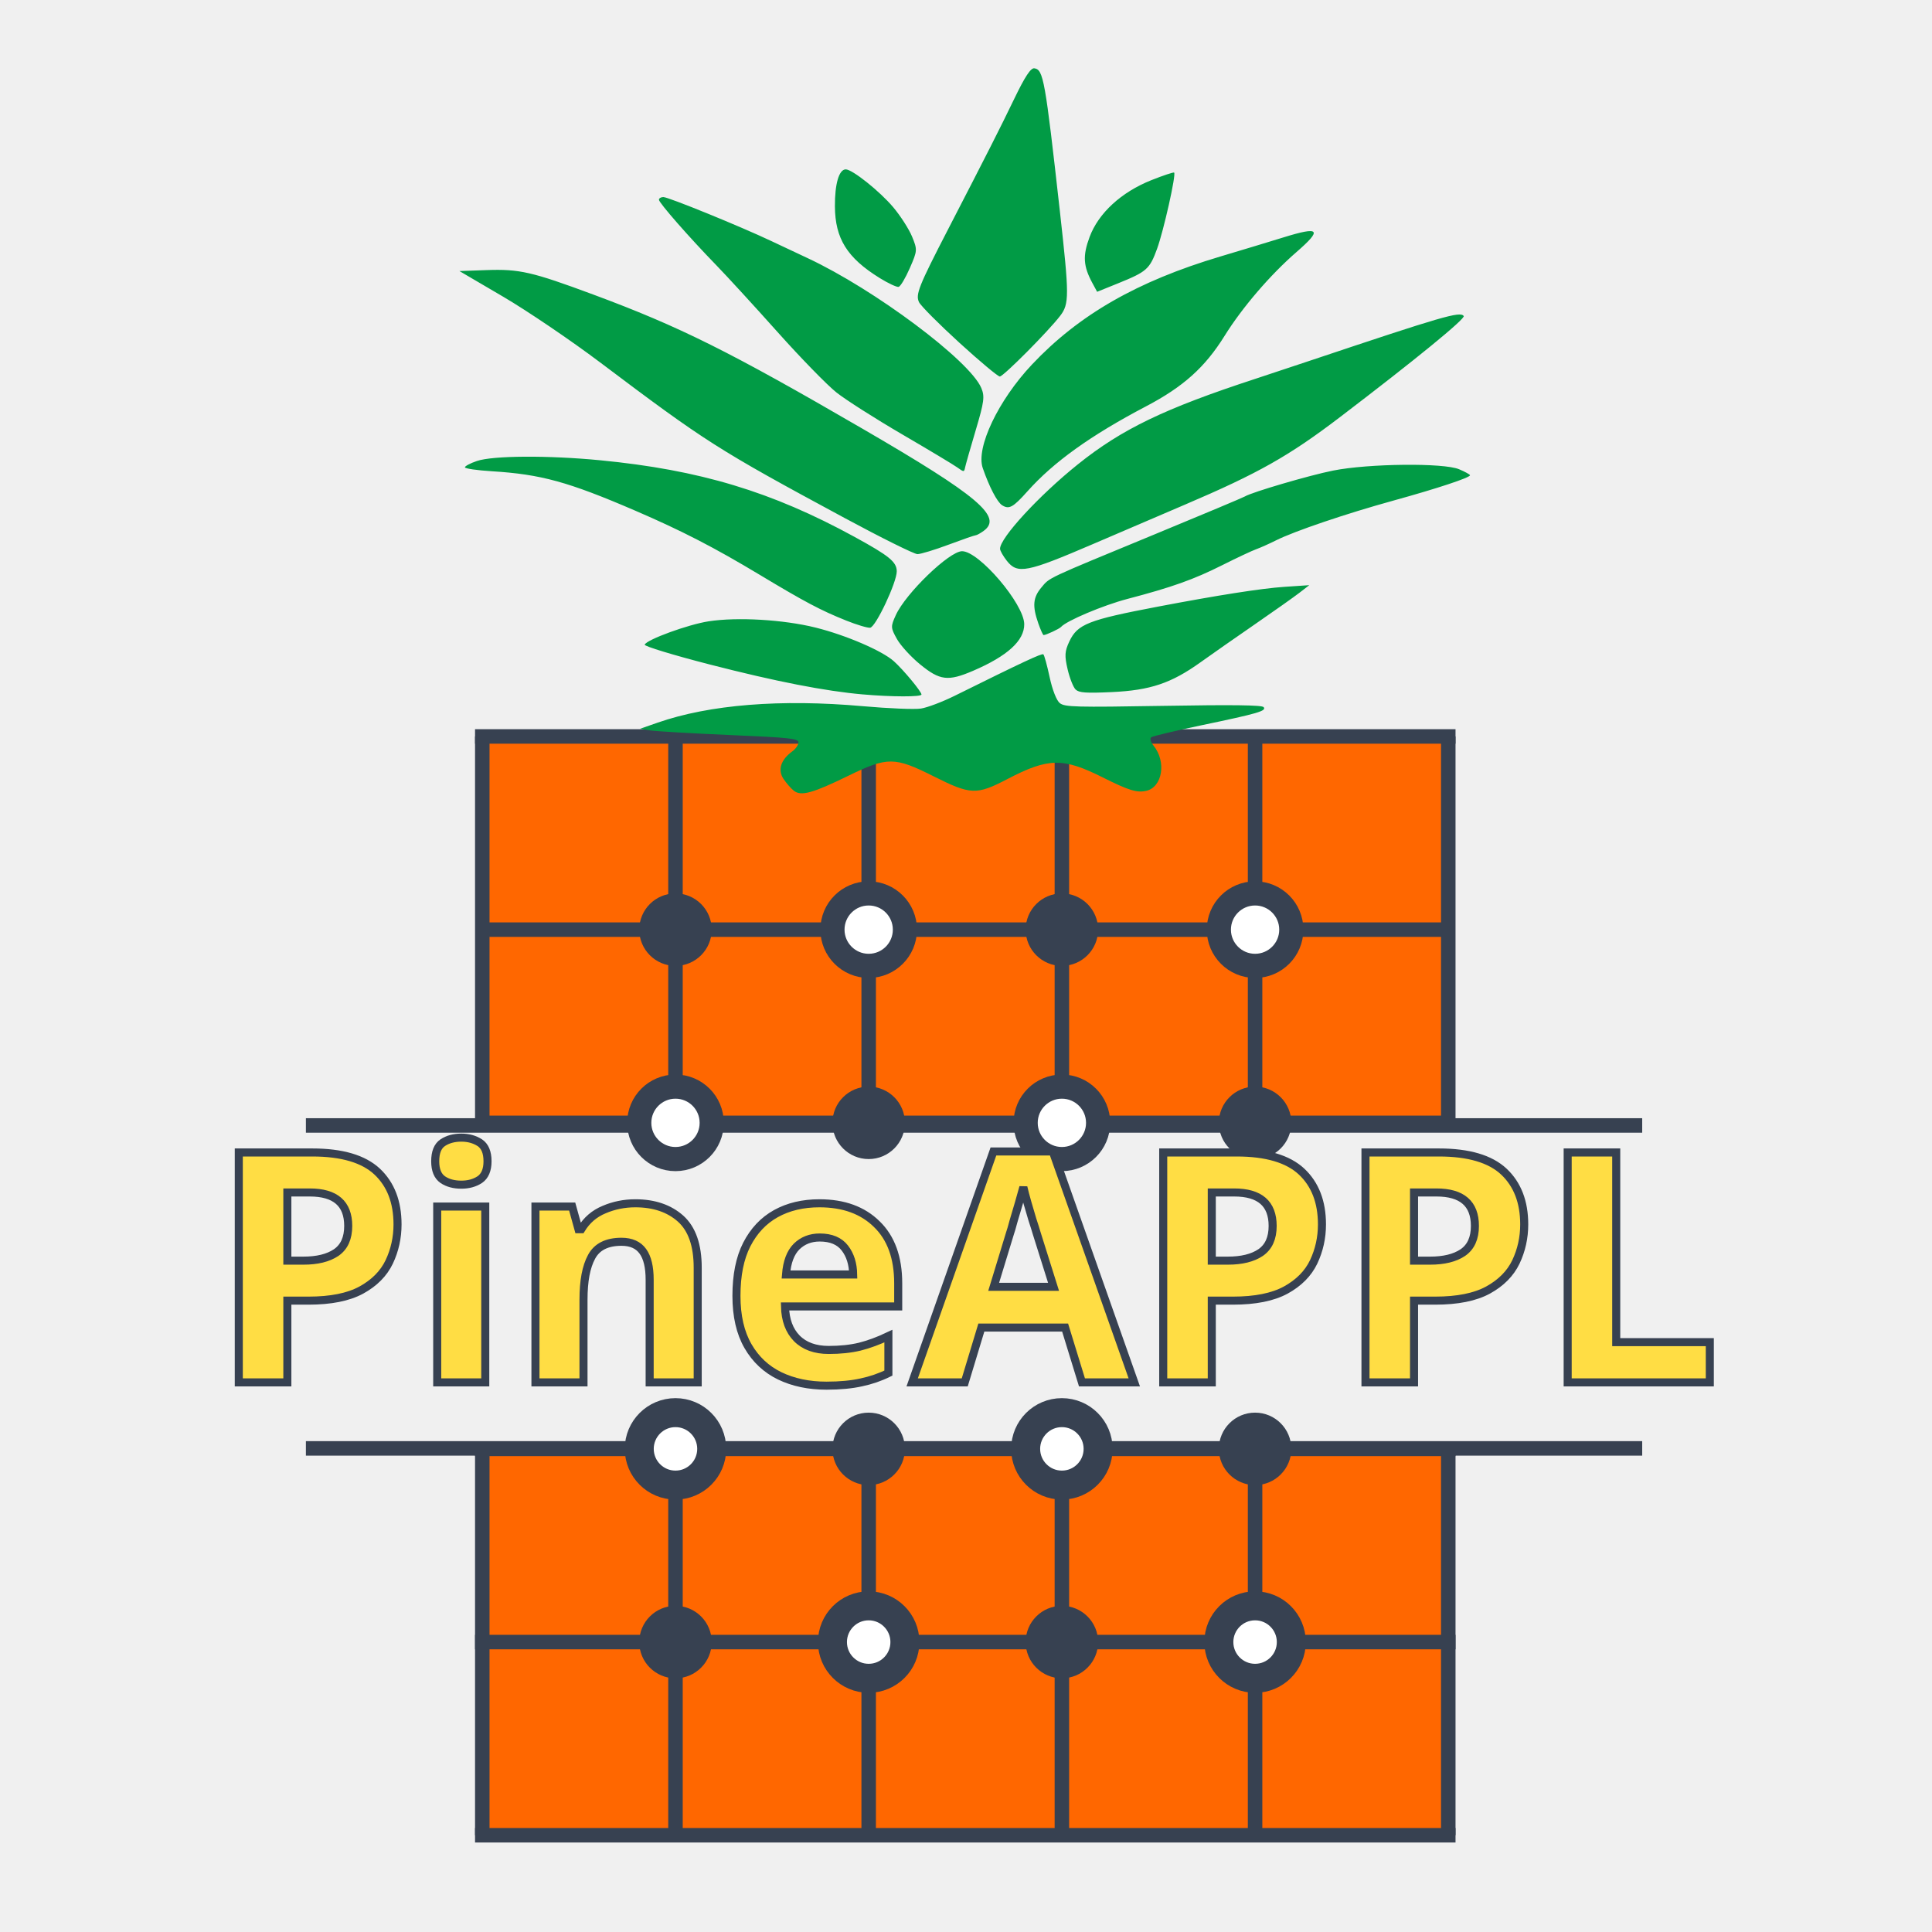
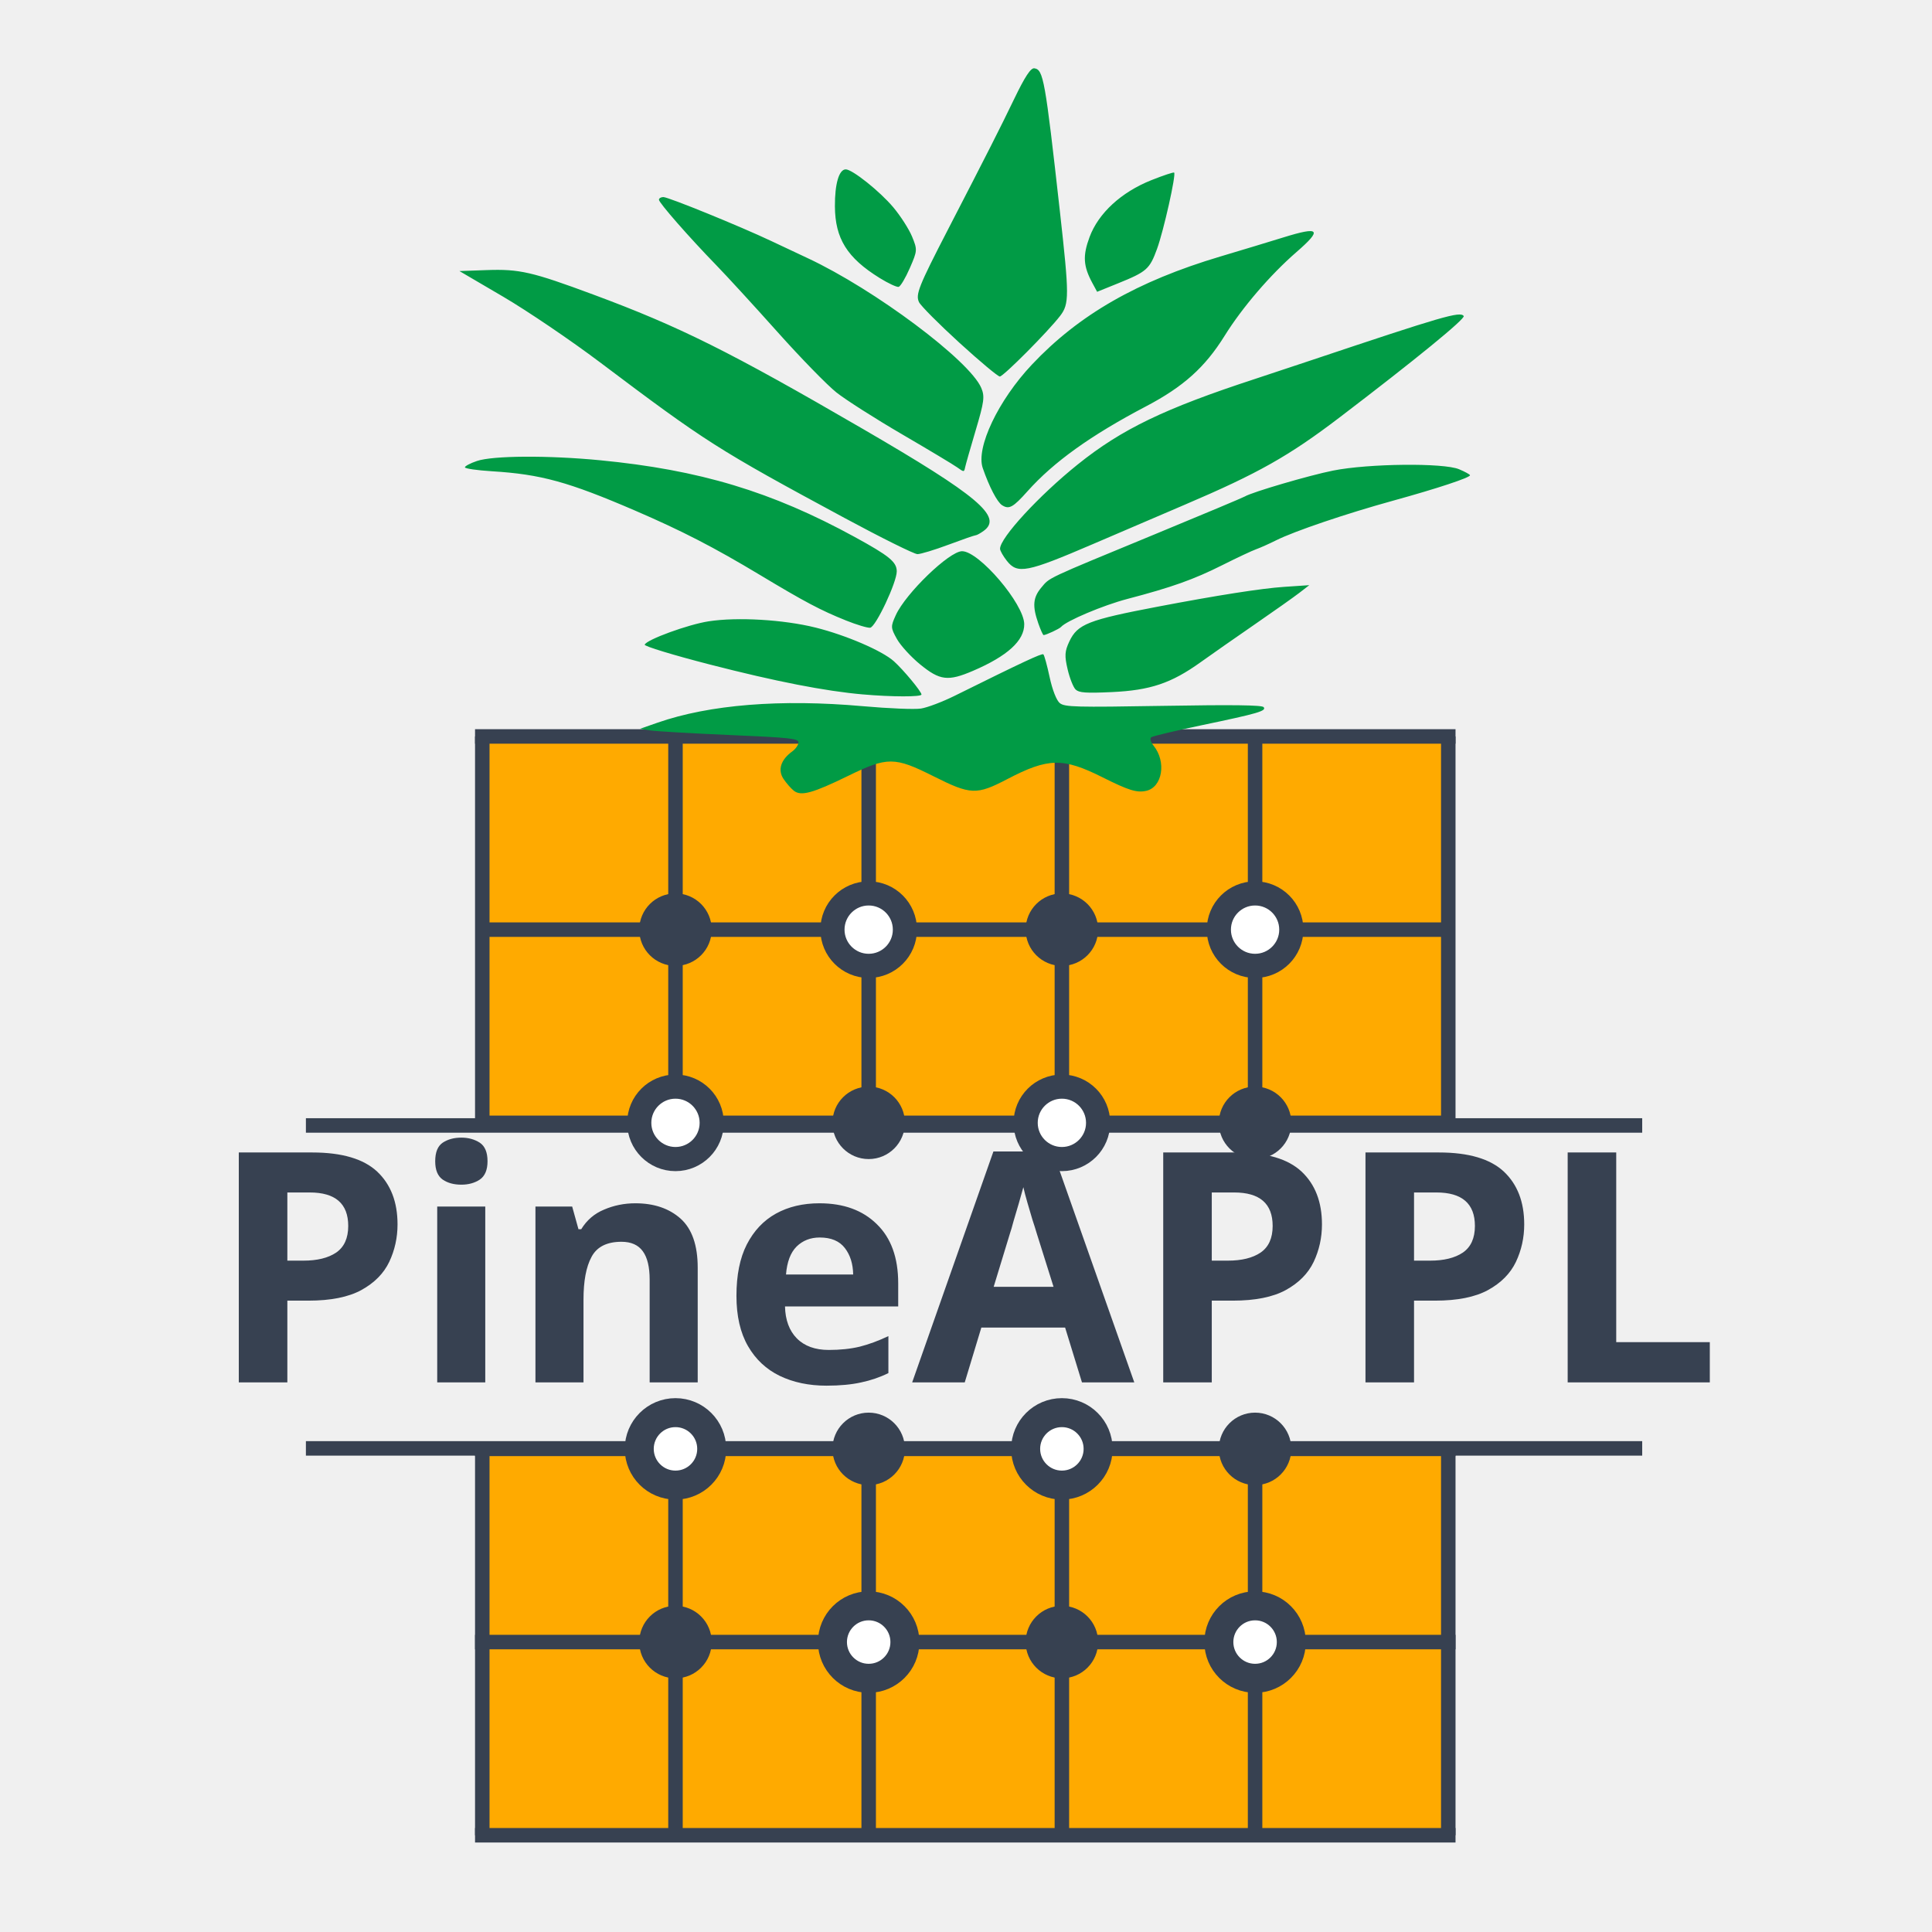
<svg xmlns="http://www.w3.org/2000/svg" width="120" height="120" version="1.1" id="svg1">
  <defs id="defs1">
    <linearGradient id="swatch4">
      <stop style="stop-color:#3b82f6;stop-opacity:1;" offset="0" id="stop4" />
    </linearGradient>
    <pattern patternUnits="userSpaceOnUse" height="8" width="8" y="0" x="0" id="gridPattern">
      <path id="svg_1" stroke-width="0.5" stroke="#e0e7ff" fill="none" d="m8,0l-8,0l0,8" />
    </pattern>
  </defs>
-   <rect x="30" y="45.625" width="60" height="24" fill="#ff6700" id="top_grid_bg" />
+   <rect x="30" y="45.625" width="60" height="24" fill="#ffaa00" id="top_grid_bg" />
  <g id="top_grid" stroke="#374151" stroke-width="0.6" fill="none" transform="matrix(1.5,0,0,1.5,-24.04458,-1.133521)">
    <line x1="35.7" y1="31.25" x2="76.3" y2="31.25" id="line1" />
    <line x1="36" y1="39.25" x2="76" y2="39.25" id="line2" />
    <line x1="36" y1="47.25" x2="76" y2="47.25" id="line3" />
    <line x1="36" y1="31.25" x2="36" y2="47.25" id="line4" />
    <line x1="44" y1="31.25" x2="44" y2="47.25" id="line5" />
    <line x1="52" y1="31.25" x2="52" y2="47.25" id="line6" />
    <line x1="60" y1="31.25" x2="60" y2="47.25" id="line7" />
    <line x1="68" y1="31.25" x2="68" y2="47.25" id="line8" />
    <line x1="76" y1="31.25" x2="76" y2="47.25" id="line9" />
  </g>
  <rect style="fill:#374151;fill-opacity:1;stroke-width:1.5" id="rect4" width="83" height="0.9" x="19" y="69.454" />
  <g id="top_grid_points_1">
    
    
    
    
    
    
  </g>
  <g id="top_grid_points_2" transform="matrix(1.5,0,0,1.5,-24.04458,-1.133521)">
    <circle cx="44" cy="39.25" r="1.5" fill="#374151" id="circle8" />
    <circle cx="52" cy="39.25" r="1.5" fill="#ffffff" stroke="#374151" stroke-width="1" id="circle9" />
    <circle cx="60" cy="39.25" r="1.5" fill="#374151" id="circle10" />
    <circle cx="68" cy="39.25" r="1.5" fill="#ffffff" stroke="#374151" stroke-width="1" id="circle11" />
  </g>
  <g id="top_grid_points_3" transform="matrix(1.5,0,0,1.5,-24.04458,-1.133521)">
    <circle cx="44" cy="47.25" r="1.5" fill="#ffffff" stroke="#374151" stroke-width="1" id="circle13" />
    <circle cx="52" cy="47.25" r="1.5" fill="#374151" id="circle14" />
    <circle cx="60" cy="47.25" r="1.5" fill="#ffffff" stroke="#374151" stroke-width="1" id="circle15" />
    <circle cx="68" cy="47.25" r="1.5" fill="#374151" id="circle16" />
  </g>
-   <text id="svg_21" fill="#FFDD44" stroke="#374151" font-weight="bold" font-size="20px" font-family="'Klavika'" text-anchor="middle" y="85.866" x="59.955" style="stroke-width:0.5">PineAPPL</text>
-   <rect x="30" y="90.125" width="60" height="24" fill="#ff6700" id="bottom_grid_bg" />
+   <text id="svg_21" fill="#374151" font-weight="bold" font-size="20px" font-family="'Klavika'" text-anchor="middle" y="85.866" x="59.955" style="stroke-width:1.5">PineAPPL</text>
+   <rect x="30" y="90.125" width="60" height="24" fill="#ffaa00" id="bottom_grid_bg" />
  <g id="bottom_grid" stroke="#374151" stroke-width="0.6" fill="none" transform="matrix(1.5,0,0,1.5,-24.04458,-1.133521)">
    <line x1="35.7" y1="60.75" x2="76.3" y2="60.75" id="line13" />
    <line x1="35.7" y1="68.75" x2="76.3" y2="68.75" id="line14" />
    <line x1="35.7" y1="76.75" x2="76.3" y2="76.75" id="line15" />
    <line x1="36" y1="60.75" x2="36" y2="76.75" id="line16" />
    <line x1="44" y1="60.75" x2="44" y2="76.75" id="line17" />
    <line x1="52" y1="60.75" x2="52" y2="76.75" id="line18" />
    <line x1="60" y1="60.75" x2="60" y2="76.75" id="line19" />
    <line x1="68" y1="60.75" x2="68" y2="76.75" id="line20" />
    <line x1="76" y1="60.75" x2="76" y2="76.75" id="line21" />
  </g>
  <rect style="fill:#374151;fill-opacity:1;stroke-width:1.5" id="rect4-8" width="83" height="0.9" x="19" y="89.512" />
  <g id="bottom_grid_points" transform="matrix(1.5,0,0,1.5,-24.04458,-1.133521)">
    <circle cx="44" cy="60.75" r="1.5" fill="#ffffff" stroke="#374151" stroke-width="1.2" id="circle20" />
    <circle cx="52" cy="60.75" r="1.5" fill="#374151" id="circle21" />
    <circle cx="60" cy="60.75" r="1.5" fill="#ffffff" stroke="#374151" stroke-width="1.2" id="circle22" />
    <circle cx="68" cy="60.75" r="1.5" fill="#374151" id="circle23" />
    <circle cx="44" cy="68.75" r="1.5" fill="#374151" id="circle25" />
    <circle cx="52" cy="68.75" r="1.5" fill="#ffffff" stroke="#374151" stroke-width="1.2" id="circle26" />
    <circle cx="60" cy="68.75" r="1.5" fill="#374151" id="circle27" />
    <circle cx="68" cy="68.75" r="1.5" fill="#ffffff" stroke="#374151" stroke-width="1.2" id="circle28" />
  </g>
  <path style="fill:#019b45;fill-opacity:1;stroke-width:0.184" d="m 49.312,49.118 c -0.175,-0.136 -0.466,-0.468 -0.647,-0.738 -0.371,-0.555 -0.171,-1.189 0.54,-1.706 0.216,-0.157 0.391,-0.41 0.39,-0.561 -0.003,-0.242 -0.519,-0.298 -4.277,-0.46 -2.35,-0.101 -4.565,-0.23 -4.922,-0.285 l -0.648,-0.1 1.093,-0.381 c 3.228,-1.124 7.649,-1.479 12.757,-1.024 1.59,0.142 3.213,0.208 3.607,0.146 0.394,-0.061 1.331,-0.416 2.081,-0.787 4.276,-2.118 5.423,-2.654 5.518,-2.58 0.058,0.045 0.234,0.685 0.392,1.423 0.168,0.786 0.431,1.453 0.634,1.61 0.312,0.242 0.977,0.259 6.43,0.167 4.32,-0.073 6.124,-0.05 6.227,0.079 0.189,0.238 -0.326,0.388 -3.875,1.13 -1.615,0.338 -3.014,0.672 -3.109,0.742 -0.095,0.071 -0.032,0.301 0.141,0.513 0.821,1.002 0.559,2.598 -0.462,2.817 -0.579,0.124 -1.085,-0.033 -2.689,-0.837 -2.469,-1.237 -3.387,-1.221 -5.924,0.104 -1.912,0.998 -2.275,0.985 -4.568,-0.166 -2.442,-1.226 -2.874,-1.229 -5.326,-0.031 -2.193,1.072 -2.917,1.271 -3.363,0.925 z m 4.294,-5.985 c -2.36,-0.207 -5.412,-0.803 -9.513,-1.858 -2.262,-0.582 -4.084,-1.137 -4.05,-1.233 0.11,-0.31 2.694,-1.254 3.973,-1.451 1.785,-0.275 4.646,-0.107 6.641,0.389 1.886,0.47 4.135,1.437 4.865,2.093 0.592,0.532 1.711,1.88 1.713,2.065 0.002,0.154 -1.845,0.151 -3.629,-0.006 z m 13.206,-0.302 c -0.145,-0.135 -0.369,-0.7 -0.499,-1.254 -0.199,-0.849 -0.182,-1.123 0.105,-1.733 0.507,-1.078 1.169,-1.339 5.482,-2.161 3.724,-0.71 6.456,-1.138 7.863,-1.232 l 1.559,-0.105 -0.617,0.476 c -0.339,0.262 -1.588,1.145 -2.775,1.963 -1.187,0.818 -2.701,1.876 -3.364,2.351 -1.818,1.303 -3.125,1.742 -5.516,1.851 -1.594,0.073 -2.025,0.043 -2.237,-0.156 z m -9.661,-1.564 c -0.571,-0.467 -1.221,-1.179 -1.444,-1.582 -0.388,-0.698 -0.391,-0.767 -0.067,-1.479 0.617,-1.354 3.321,-3.964 4.113,-3.969 1.054,-0.007 3.85,3.27 3.864,4.529 0.011,1.023 -1.043,1.983 -3.181,2.9 -1.553,0.666 -2.059,0.604 -3.284,-0.399 z m 7.337,-2.558 c -0.374,-1.069 -0.328,-1.597 0.192,-2.216 0.538,-0.64 0.197,-0.479 7.067,-3.316 2.952,-1.219 5.461,-2.272 5.574,-2.341 0.438,-0.267 4.001,-1.312 5.478,-1.607 2.199,-0.439 6.868,-0.489 7.828,-0.083 0.372,0.157 0.678,0.325 0.678,0.373 0.002,0.148 -2.049,0.826 -4.753,1.572 -2.951,0.814 -6.145,1.897 -7.294,2.471 -0.431,0.216 -0.988,0.464 -1.238,0.553 -0.25,0.088 -1.197,0.533 -2.105,0.989 -1.777,0.892 -3.127,1.372 -5.887,2.096 -1.508,0.395 -3.8,1.363 -4.129,1.744 -0.1,0.115 -0.929,0.501 -1.079,0.502 -0.041,7.26e-4 -0.191,-0.332 -0.333,-0.738 z M 52.524,38.53 c -1.546,-0.62 -2.539,-1.146 -5.324,-2.82 -2.854,-1.716 -4.856,-2.747 -7.754,-3.996 -4.156,-1.79 -5.849,-2.255 -8.891,-2.443 -0.922,-0.057 -1.678,-0.167 -1.679,-0.244 -8.31e-4,-0.077 0.335,-0.255 0.747,-0.394 0.994,-0.337 4.421,-0.357 7.644,-0.046 6.185,0.597 10.67,1.947 15.818,4.764 2.153,1.178 2.61,1.551 2.614,2.134 0.005,0.679 -1.3,3.452 -1.65,3.504 -0.154,0.023 -0.84,-0.183 -1.525,-0.458 z m 10.011,-3.699 c -0.229,-0.291 -0.418,-0.626 -0.42,-0.743 -0.01,-0.673 2.425,-3.316 4.832,-5.246 2.732,-2.191 5.377,-3.465 11.021,-5.311 0.625,-0.204 2.206,-0.73 3.513,-1.167 8.153,-2.73 9.198,-3.034 9.433,-2.739 0.127,0.159 -2.973,2.693 -7.699,6.294 -3.155,2.405 -5.075,3.487 -9.621,5.427 -1.135,0.484 -3.7,1.584 -5.699,2.443 -4.129,1.774 -4.697,1.885 -5.361,1.041 z M 52.449,32.168 C 44.554,27.911 43.838,27.454 37.261,22.5 35.453,21.138 32.75,19.307 31.255,18.43 l -2.719,-1.594 1.681,-0.06 c 2.047,-0.073 2.819,0.104 6.629,1.518 5.37,1.992 8.465,3.535 16.748,8.347 7.156,4.157 8.701,5.461 7.506,6.331 -0.207,0.151 -0.432,0.274 -0.5,0.275 -0.068,5.47e-4 -0.828,0.264 -1.689,0.586 -0.861,0.322 -1.728,0.585 -1.927,0.585 -0.199,2.73e-4 -2.24,-1.012 -4.535,-2.25 z m 9.792,-0.788 c -0.305,-0.195 -0.798,-1.142 -1.201,-2.308 -0.436,-1.263 0.961,-4.204 3.05,-6.422 2.924,-3.104 6.547,-5.182 11.719,-6.722 1.307,-0.389 3.068,-0.922 3.912,-1.184 2.252,-0.699 2.429,-0.497 0.803,0.914 -1.625,1.41 -3.364,3.438 -4.462,5.201 -1.22,1.961 -2.561,3.163 -4.892,4.386 -3.419,1.795 -5.731,3.452 -7.352,5.27 -0.897,1.006 -1.144,1.141 -1.579,0.864 z m -2.775,-2.343 c -0.23,-0.166 -1.78,-1.096 -3.445,-2.067 -1.665,-0.971 -3.497,-2.14 -4.073,-2.597 -0.576,-0.458 -2.221,-2.147 -3.656,-3.753 -1.435,-1.607 -3.144,-3.47 -3.797,-4.142 -1.694,-1.743 -3.564,-3.878 -3.567,-4.071 -0.001,-0.091 0.122,-0.166 0.274,-0.167 0.307,-0.002 4.765,1.814 6.702,2.73 0.688,0.326 1.709,0.806 2.268,1.067 4.151,1.941 10.057,6.358 10.777,8.06 0.223,0.528 0.18,0.857 -0.346,2.625 -0.331,1.112 -0.628,2.155 -0.661,2.319 -0.057,0.286 -0.076,0.286 -0.477,-0.004 z m 0.122,-7.75 C 58.321,20.131 57.194,18.998 57.083,18.77 56.854,18.296 57.058,17.785 58.886,14.245 61.361,9.453 62.096,8.004 62.997,6.137 c 0.67,-1.389 1.025,-1.926 1.248,-1.894 0.561,0.081 0.67,0.687 1.584,8.862 0.59,5.28 0.591,5.769 0.014,6.519 -0.751,0.975 -3.518,3.757 -3.743,3.762 -0.114,0.002 -1.244,-0.942 -2.512,-2.099 z m 8.266,-3.699 c -0.573,-1.059 -0.613,-1.7 -0.178,-2.868 0.553,-1.485 1.97,-2.787 3.843,-3.532 0.736,-0.293 1.37,-0.503 1.409,-0.468 0.132,0.118 -0.653,3.617 -1.062,4.738 -0.46,1.261 -0.64,1.42 -2.423,2.141 l -1.298,0.525 z M 54.633,17.265 c -2.016,-1.249 -2.763,-2.446 -2.775,-4.445 -0.009,-1.399 0.254,-2.297 0.672,-2.3 0.406,-0.003 2.115,1.36 2.951,2.353 0.451,0.536 0.977,1.355 1.168,1.82 0.338,0.821 0.334,0.876 -0.139,1.959 -0.267,0.613 -0.579,1.137 -0.693,1.166 -0.114,0.029 -0.647,-0.22 -1.185,-0.553 z" id="path853" />
</svg>
